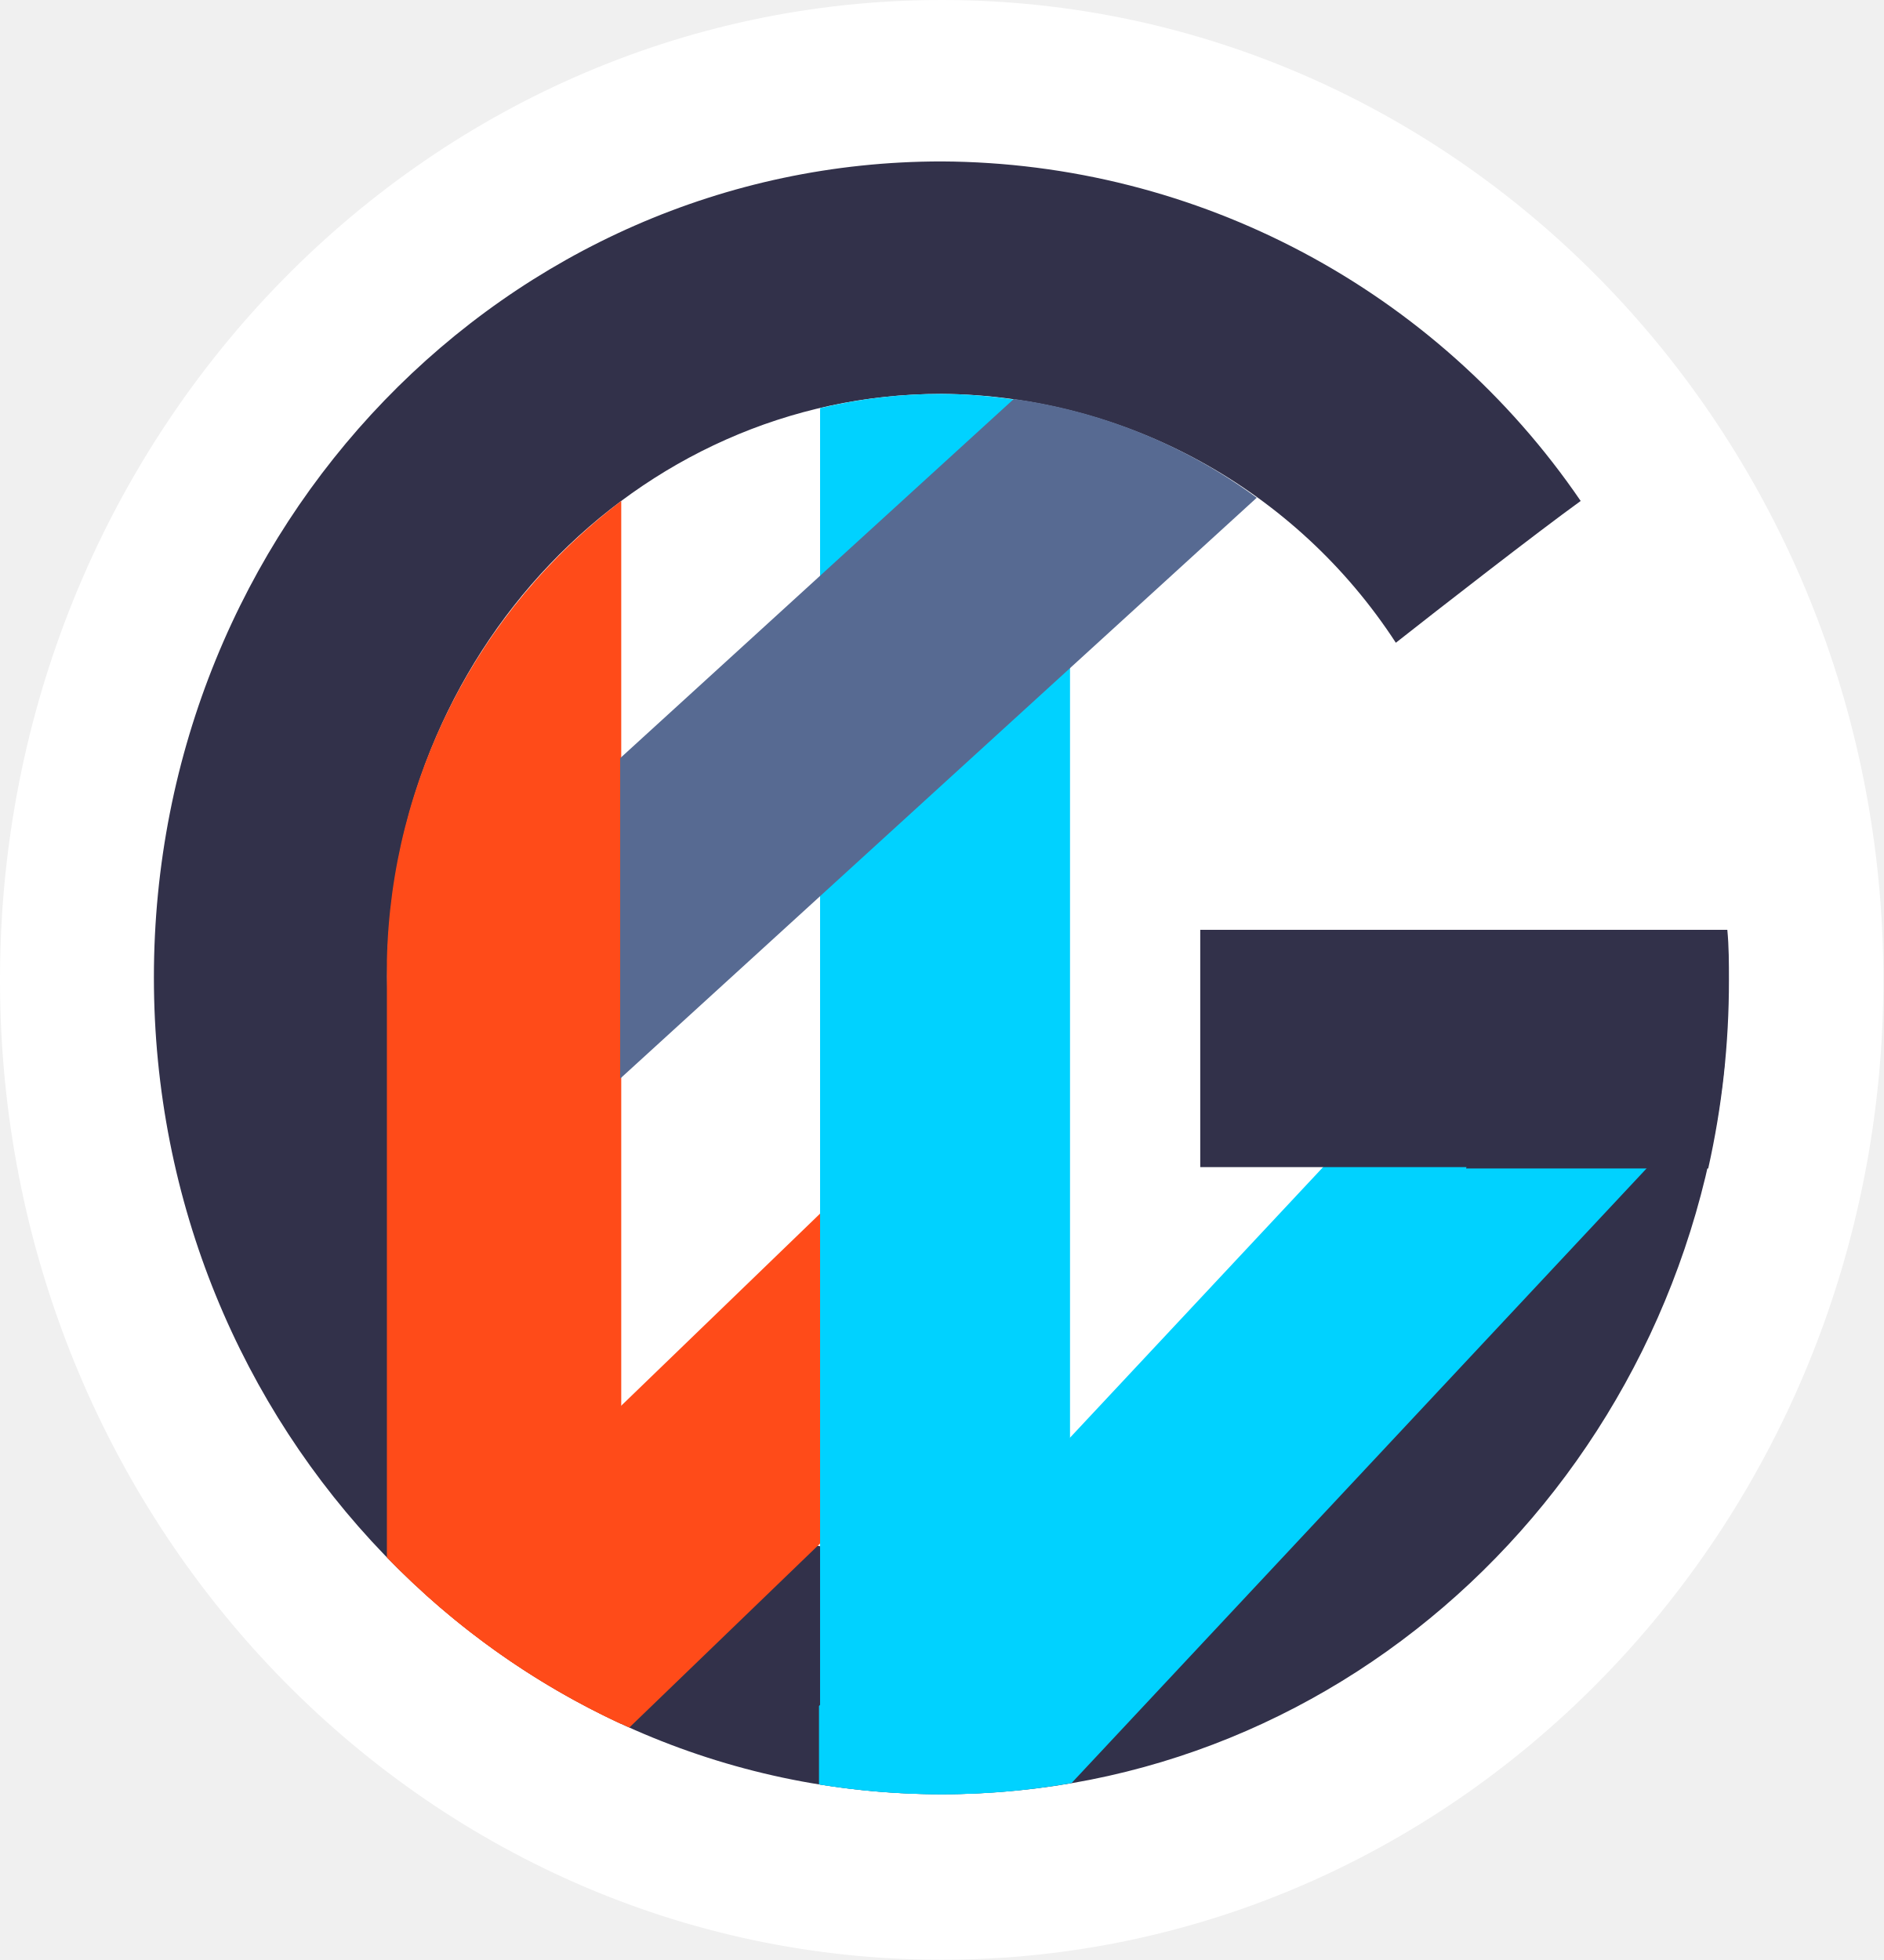
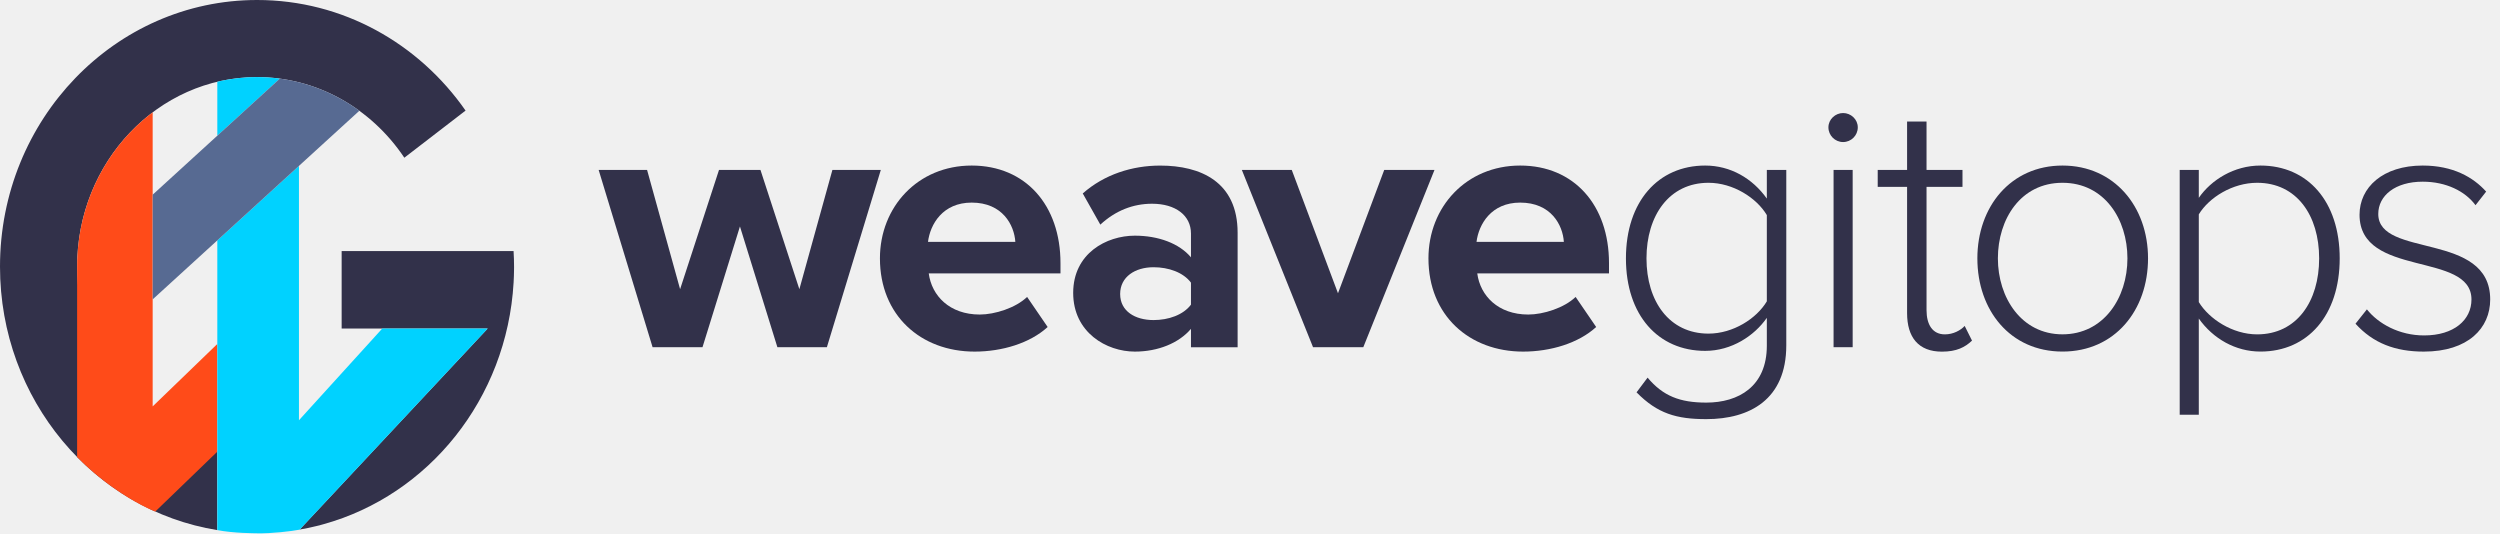
- <svg xmlns="http://www.w3.org/2000/svg" id="Capa_1" data-name="Capa 1" viewBox="0 0 70 72.85">
-   <defs>
-     <style>.cls-1{fill:#fff;}.cls-2{fill:#32314a;}.cls-3{fill:#00d2ff;}.cls-4{fill:#ff4b19;}.cls-5{fill:#576a92;}</style>
-   </defs>
-   <ellipse class="cls-1" cx="35" cy="36.42" rx="35" ry="36.42" />
-   <path class="cls-2" d="M55.43,39.06C54.15,49.74,45.47,58,35,58c-11.36,0-20.61-9.73-20.61-21.7S23.62,14.64,35,14.64a20.34,20.34,0,0,1,16.88,9.25h0c1.56-1.23,5.29-4.13,6.87-5.27A28.93,28.93,0,0,0,35,6C18.82,6,5.72,19.57,5.72,36.33S18.82,66.69,35,66.69c15.12,0,27.56-11.89,29.1-27.14C61.42,39.51,58.44,39.32,55.43,39.06Z" />
-   <path class="cls-3" d="M51.56,40.83,30.44,63.41v2.91a28.38,28.38,0,0,0,4.54.37,28.77,28.77,0,0,0,4.85-.42l23.8-25.44Z" />
-   <path class="cls-4" d="M32.6,43.06,15.82,59.27a29,29,0,0,0,7.57,4.94l15.34-14.8Z" />
-   <path class="cls-3" d="M35,14.64a19.34,19.34,0,0,0-4.52.53V66.33a29.23,29.23,0,0,0,4.52.36,27.75,27.75,0,0,0,4.77-.41v-51A19.3,19.3,0,0,0,35,14.64Z" />
-   <path class="cls-4" d="M14.38,35.69v22.2a29.37,29.37,0,0,0,8.71,6.19V18.62A22.05,22.05,0,0,0,14.38,35.69Z" />
-   <path class="cls-5" d="M37.68,14.83,23.05,28.18V40.09L46.71,18.5A19.83,19.83,0,0,0,37.68,14.83Z" />
-   <path class="cls-2" d="M55.57,36.43a22.72,22.72,0,0,1-1.08,7h9a31.77,31.77,0,0,0,.77-7c0-.63,0-1.25-.06-1.87H55.49C55.54,35.18,55.57,35.8,55.57,36.43Z" />
-   <path class="cls-2" d="M44.61,34.56v8.82H63.45a32,32,0,0,0,.63-3.82v-5Z" />
+ <svg xmlns="http://www.w3.org/2000/svg" width="150" height="32" viewBox="0 0 150 32" fill="none">
+   <path d="M46.643 20.832L44.397 13.587L42.15 20.832H39.155L35.919 10.197H38.825L40.806 17.352L43.14 10.197H45.628L47.962 17.352L49.944 10.197H52.849L49.613 20.832H46.641H46.643Z" fill="#32314A" />
+   <path d="M52.796 15.503C52.796 12.42 55.064 9.933 58.3 9.933C61.536 9.933 63.629 12.312 63.629 15.789V16.405H55.725C55.902 17.749 56.979 18.872 58.786 18.872C59.689 18.872 60.943 18.475 61.626 17.816L62.859 19.62C61.803 20.589 60.128 21.096 58.477 21.096C55.241 21.096 52.796 18.916 52.796 15.505V15.503ZM58.3 12.156C56.561 12.156 55.812 13.455 55.68 14.511H60.92C60.853 13.498 60.15 12.156 58.3 12.156Z" fill="#32314A" />
+   <path d="M71.458 20.832V19.731C70.731 20.589 69.477 21.096 68.09 21.096C66.394 21.096 64.391 19.951 64.391 17.574C64.391 15.198 66.394 14.14 68.09 14.14C69.5 14.14 70.754 14.603 71.458 15.439V14.008C71.458 12.928 70.535 12.224 69.124 12.224C67.979 12.224 66.923 12.642 66.02 13.478L64.965 11.607C66.264 10.462 67.936 9.935 69.611 9.935C72.032 9.935 74.257 10.903 74.257 13.965V20.834H71.46L71.458 20.832ZM71.458 18.278V16.958C70.995 16.341 70.114 16.034 69.212 16.034C68.111 16.034 67.209 16.606 67.209 17.64C67.209 18.675 68.111 19.204 69.212 19.204C70.114 19.204 70.995 18.895 71.458 18.28V18.278Z" fill="#32314A" />
+   <path d="M78.782 20.832L74.511 10.197H77.506L80.279 17.596L83.053 10.197H86.069L81.798 20.832H78.782Z" fill="#32314A" />
+   <path d="M85.707 15.503C85.707 12.42 87.975 9.933 91.211 9.933C94.447 9.933 96.54 12.312 96.54 15.789V16.405H88.636C88.813 17.749 89.891 18.872 91.697 18.872C92.6 18.872 93.854 18.475 94.537 17.816L95.77 19.62C94.714 20.589 93.039 21.096 91.388 21.096C88.152 21.096 85.707 18.916 85.707 15.505V15.503ZM91.211 12.156C89.472 12.156 88.724 13.455 88.591 14.511H93.831C93.765 13.498 93.061 12.156 91.211 12.156Z" fill="#32314A" />
+   <path d="M98.194 23.539L98.855 22.658C99.779 23.759 100.792 24.156 102.377 24.156C104.314 24.156 106.01 23.187 106.01 20.742V19.07C105.261 20.149 103.896 21.052 102.311 21.052C99.493 21.052 97.556 18.916 97.556 15.503C97.556 12.09 99.493 9.933 102.311 9.933C103.83 9.933 105.15 10.703 106.01 11.915V10.197H107.177V20.721C107.177 23.979 104.975 25.148 102.377 25.148C100.594 25.148 99.448 24.817 98.194 23.541V23.539ZM106.01 18.078V12.905C105.394 11.87 103.983 10.967 102.509 10.967C100.154 10.967 98.789 12.928 98.789 15.503C98.789 18.078 100.154 20.017 102.509 20.017C103.986 20.017 105.394 19.115 106.01 18.08V18.078Z" fill="#32314A" />
+   <path d="M109.705 7.642C109.705 7.157 110.123 6.782 110.586 6.782C111.049 6.782 111.467 7.155 111.467 7.642C111.467 8.128 111.07 8.523 110.586 8.523C110.102 8.523 109.705 8.126 109.705 7.642ZM110.014 20.83V10.195H111.16V20.83H110.014Z" fill="#32314A" />
+   <path d="M114.425 18.784V11.211H112.663V10.197H114.425V7.292H115.592V10.197H117.749V11.211H115.592V18.609C115.592 19.467 115.944 20.062 116.693 20.062C117.199 20.062 117.64 19.819 117.881 19.556L118.321 20.437C117.903 20.834 117.397 21.099 116.516 21.099C115.106 21.099 114.425 20.239 114.425 18.786V18.784Z" fill="#32314A" />
+   <path d="M118.642 15.503C118.642 12.399 120.645 9.933 123.751 9.933C126.857 9.933 128.882 12.399 128.882 15.503C128.882 18.607 126.9 21.094 123.751 21.094C120.602 21.094 118.642 18.607 118.642 15.503ZM127.646 15.503C127.646 13.148 126.26 10.967 123.749 10.967C121.238 10.967 119.873 13.148 119.873 15.503C119.873 17.858 121.283 20.06 123.749 20.06C126.215 20.06 127.646 17.88 127.646 15.503Z" fill="#32314A" />
+   <path d="M131.928 19.115V24.883H130.782V10.197H131.928V11.87C132.677 10.79 134.042 9.933 135.627 9.933C138.466 9.933 140.382 12.09 140.382 15.503C140.382 18.916 138.466 21.094 135.627 21.094C134.129 21.094 132.788 20.324 131.928 19.113V19.115ZM139.149 15.503C139.149 12.926 137.805 10.967 135.429 10.967C133.952 10.967 132.544 11.848 131.928 12.862V18.125C132.544 19.138 133.954 20.062 135.429 20.062C137.807 20.062 139.149 18.08 139.149 15.505V15.503Z" fill="#32314A" />
+   <path d="M141.331 19.422L142.014 18.562C142.696 19.422 143.951 20.126 145.448 20.126C147.232 20.126 148.288 19.202 148.288 17.969C148.288 15.063 141.572 16.691 141.572 12.883C141.572 11.253 142.959 9.933 145.359 9.933C147.187 9.933 148.397 10.637 149.169 11.496L148.531 12.312C147.915 11.475 146.769 10.901 145.361 10.901C143.71 10.901 142.696 11.738 142.696 12.838C142.696 15.503 149.412 13.873 149.412 17.969C149.412 19.686 148.092 21.096 145.427 21.096C143.71 21.096 142.389 20.591 141.331 19.424V19.422Z" fill="#32314A" />
+   <path d="M13.037 27.089C8.228 25.941 4.627 21.404 4.627 15.998C4.627 9.726 9.472 4.625 15.426 4.625C18.931 4.625 22.234 6.434 24.26 9.463L27.934 6.635C25.133 2.615 20.574 0 15.426 0C6.908 0 0 7.164 0 15.998C0 23.989 5.651 30.613 13.035 31.806V27.091L13.037 27.089Z" fill="#32314A" />
+   <path d="M30.812 15.063H20.499V19.71H29.261L17.977 31.774C18.001 31.77 18.024 31.765 18.048 31.761C18.197 31.735 18.345 31.706 18.494 31.676C18.551 31.663 18.609 31.65 18.667 31.637C18.773 31.614 18.88 31.588 18.987 31.563C19.07 31.544 19.151 31.522 19.234 31.501C19.29 31.486 19.345 31.471 19.403 31.454C25.704 29.713 30.417 23.934 30.816 16.951C30.825 16.811 30.829 16.67 30.835 16.535C30.835 16.516 30.835 16.497 30.835 16.48C30.835 16.435 30.837 16.392 30.839 16.35C30.841 16.241 30.844 16.132 30.844 16.021C30.844 15.699 30.833 15.379 30.814 15.061L30.812 15.063Z" fill="#32314A" />
+   <path d="M13.037 20.64L9.16 24.384V6.741C6.423 8.802 4.633 12.175 4.627 15.979V27.424C5.538 28.365 6.534 29.073 6.628 29.143C8.126 30.234 9.263 30.671 9.316 30.694L13.037 27.102V20.642V20.64Z" fill="#FF4B19" />
+   <path d="M22.936 19.712L17.937 25.216V9.952L13.039 14.421V31.806C14.005 31.996 15.3 31.994 15.422 31.998C16.273 32.019 17.491 31.874 17.978 31.78L29.263 19.712H22.936Z" fill="#00D2FF" />
+   <path d="M16.79 4.717C16.339 4.657 15.881 4.625 15.422 4.625C14.603 4.625 13.805 4.721 13.039 4.907V8.141L16.79 4.719V4.717Z" fill="#00D2FF" />
+   <path d="M16.79 4.717L9.163 11.678V17.96L21.562 6.645C20.148 5.617 18.514 4.949 16.792 4.717H16.79Z" fill="#576A92" />
</svg>
